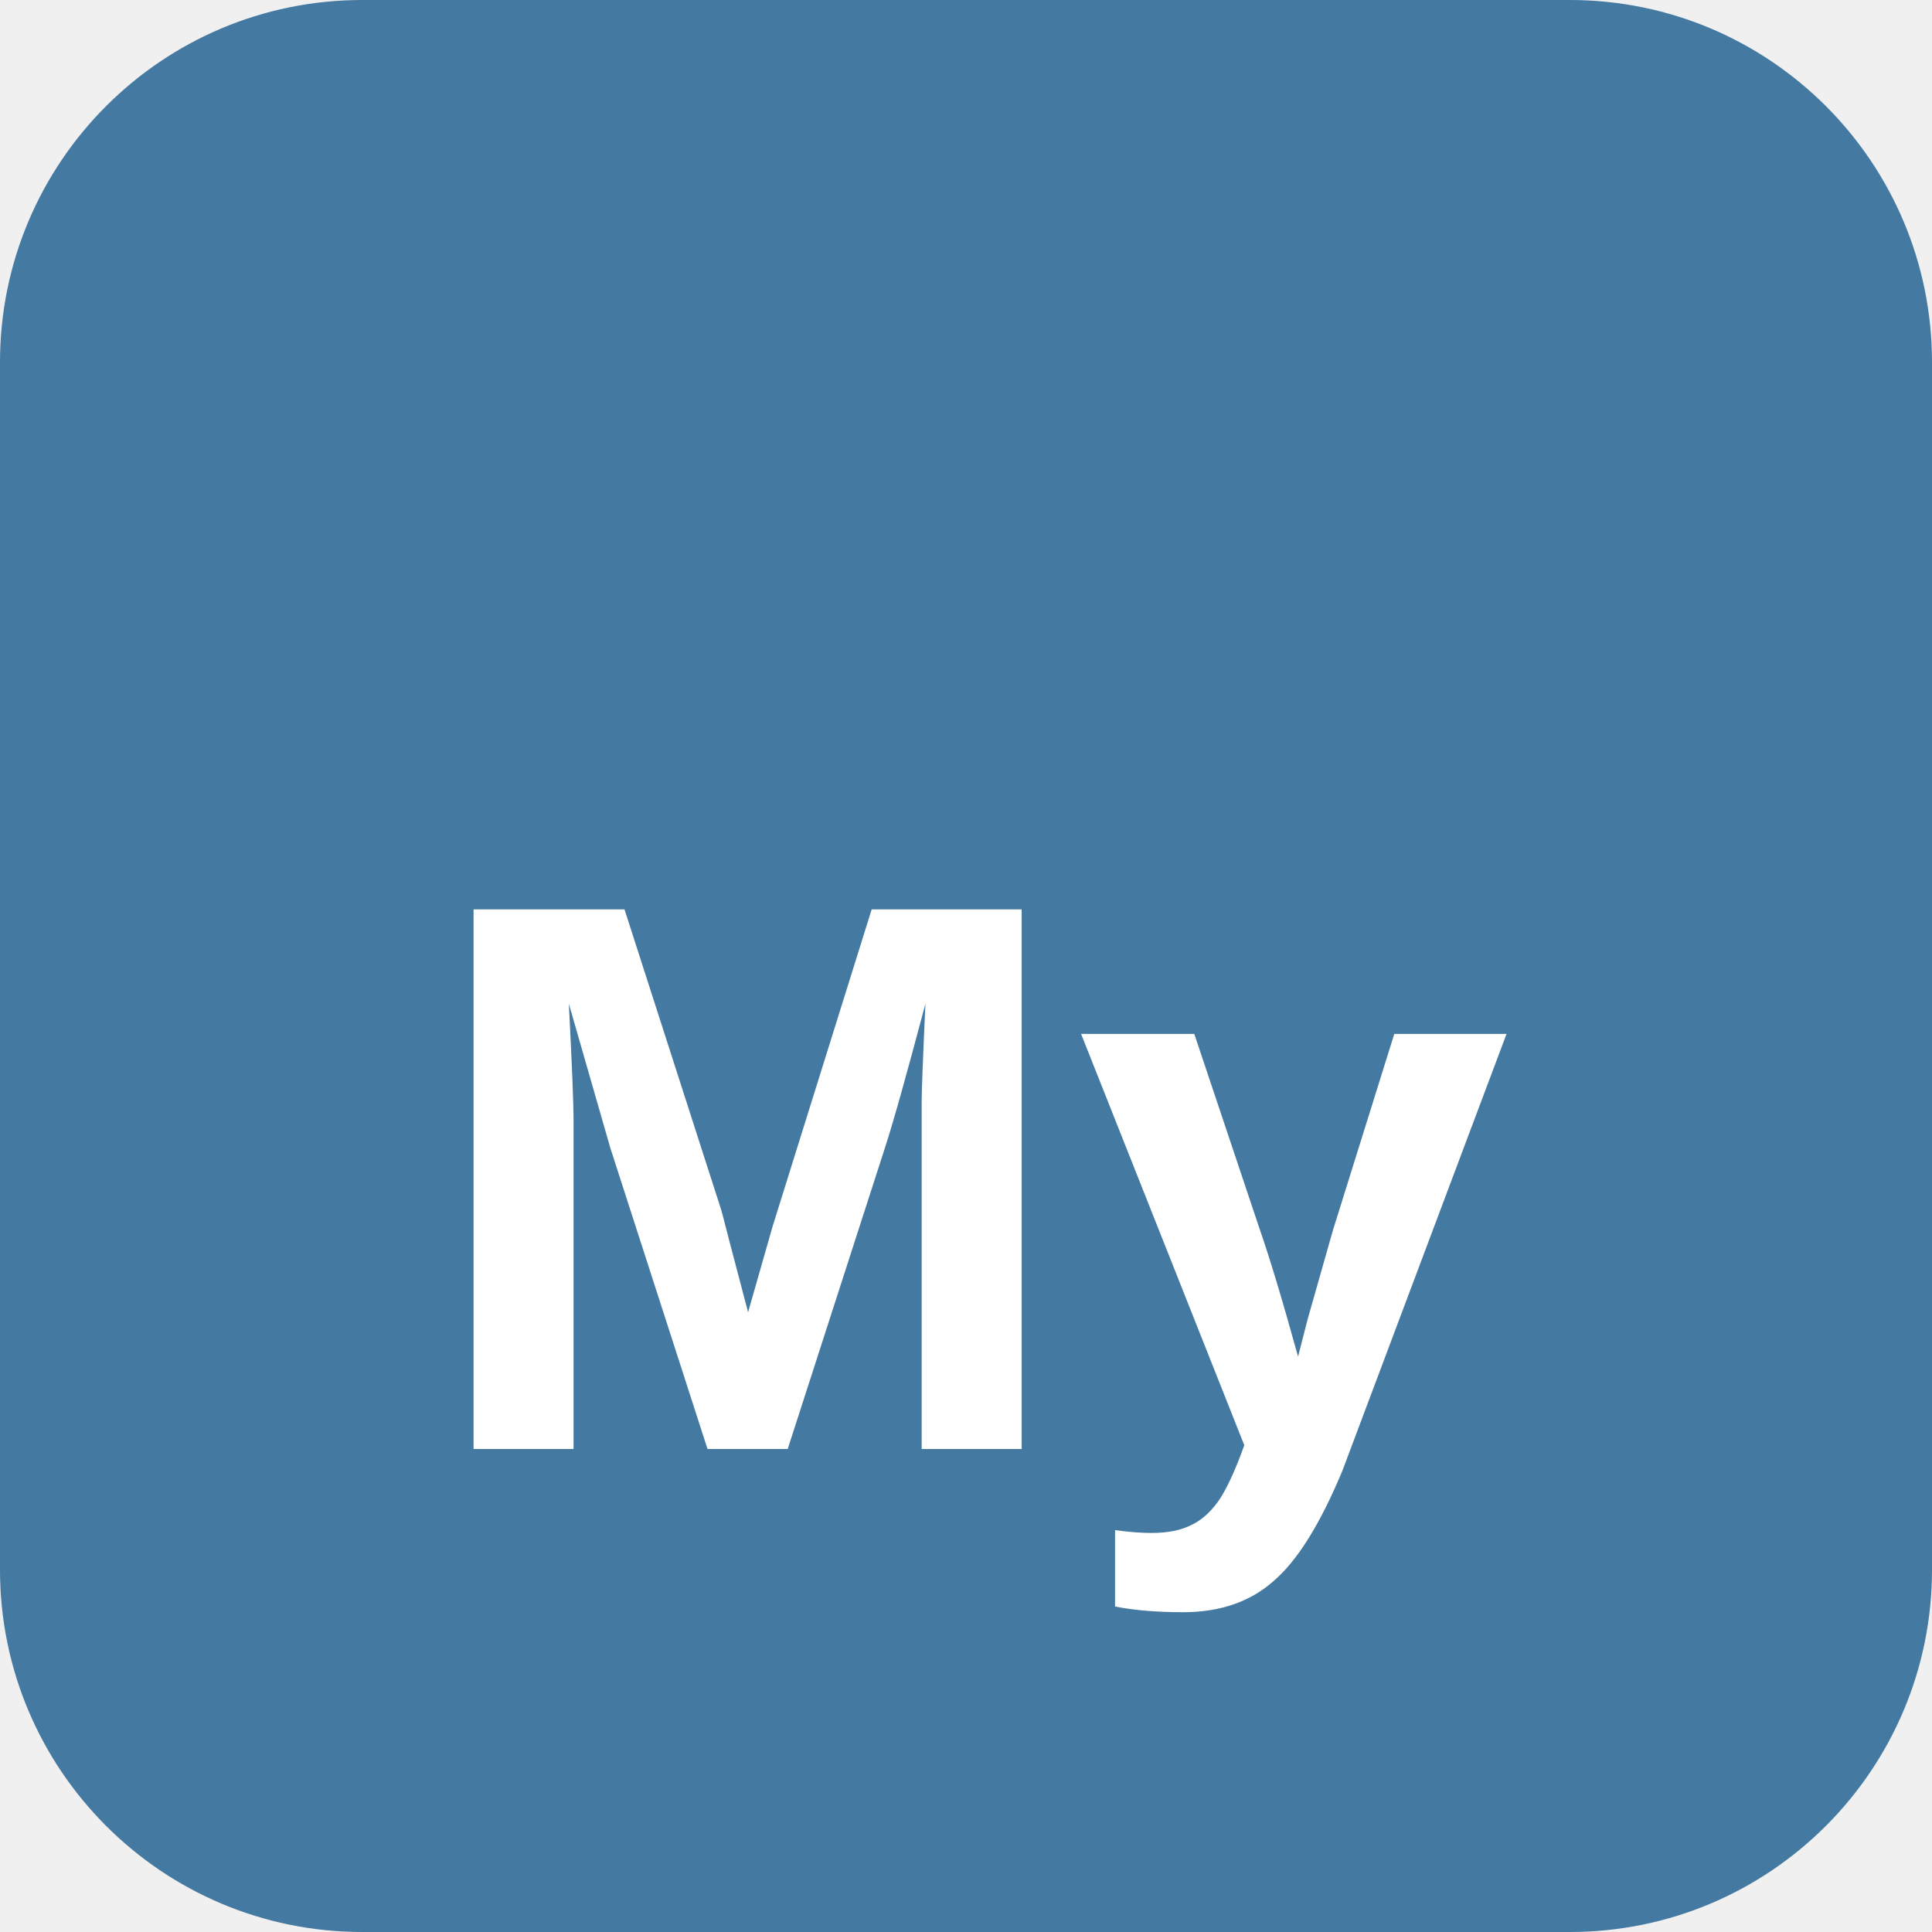
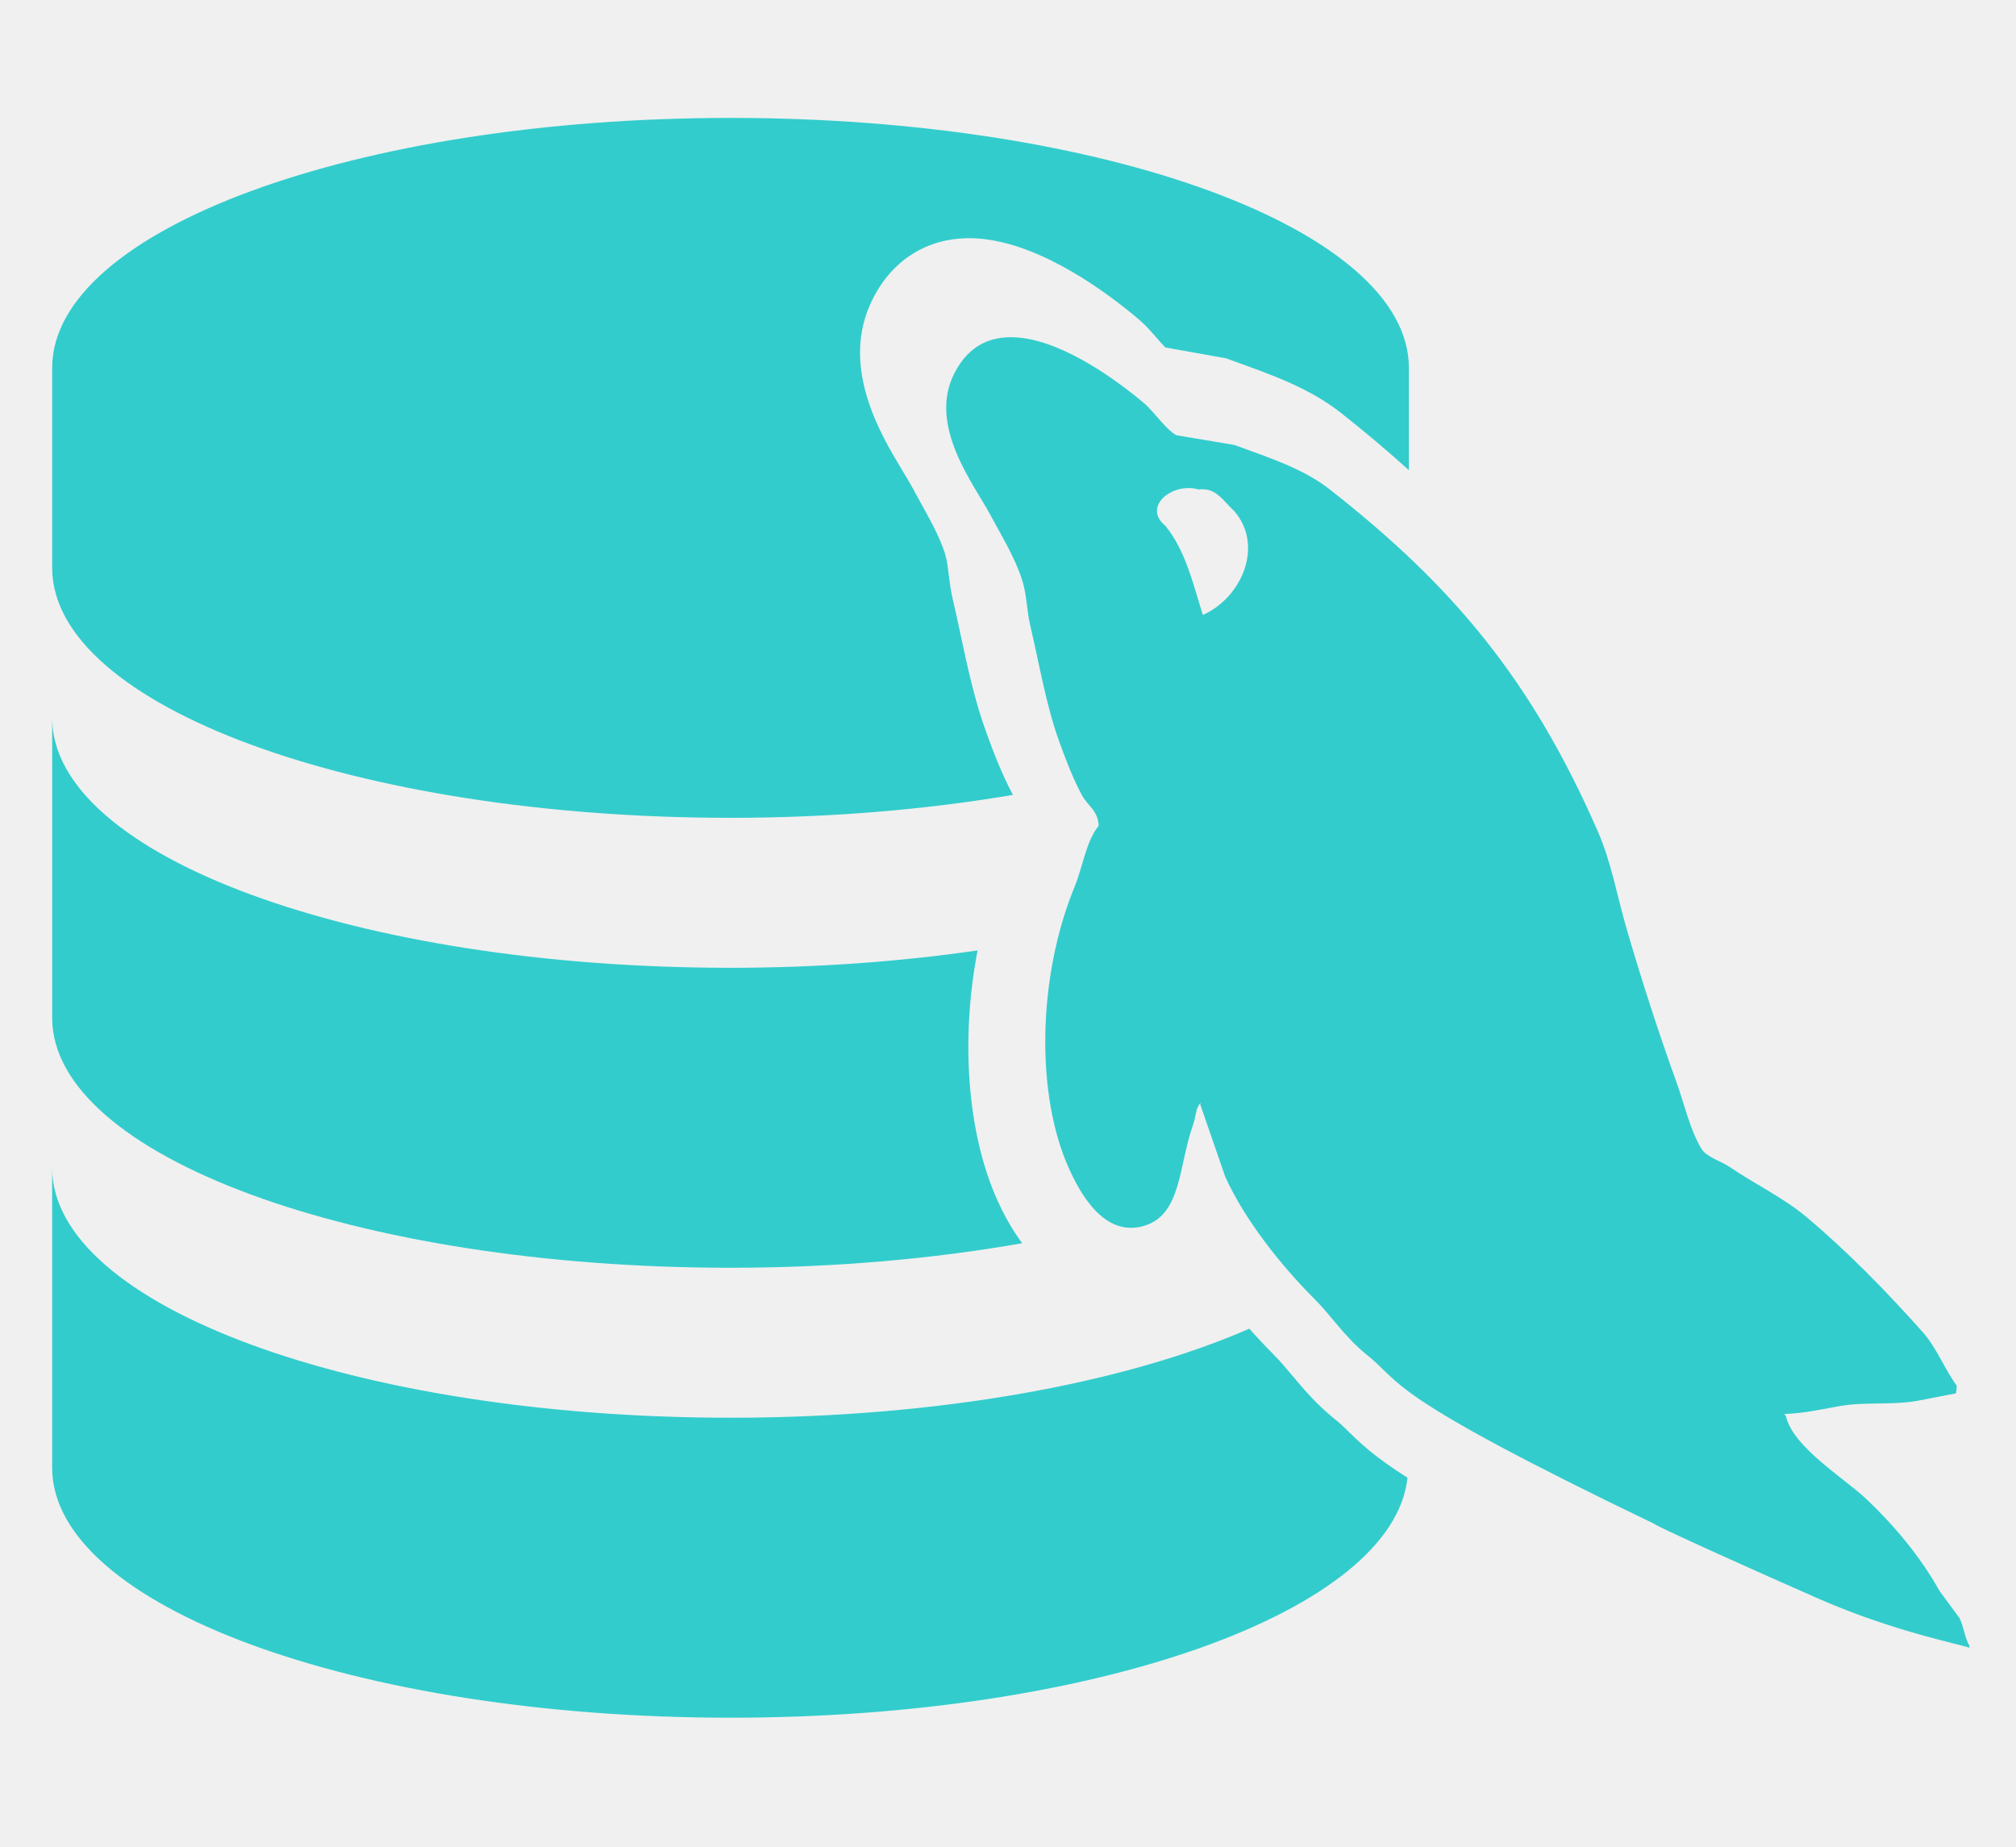
- <svg xmlns="http://www.w3.org/2000/svg" viewBox="0 0 32 32">
-   <rect width="32" height="32" rx="6" fill="#4479A1" />
-   <text x="16" y="24" font-family="Arial,sans-serif" font-size="13" font-weight="bold" fill="white" text-anchor="middle">My</text>
+ <svg xmlns="http://www.w3.org/2000/svg" t="1775138670787" class="icon" viewBox="0 0 1118 1024" version="1.1" p-id="31384" width="218.359" height="200">
+   <path d="M566.479 187.341c-15.046-1.806-28.694 2.712-37.354 19.888-14.579 28.894 11.039 61.388 19.761 77.682 6.104 11.408 14.126 24.402 18.021 36.922 2.601 8.268 2.369 16.173 4.403 24.859 5.032 21.322 8.826 44.474 16.103 64.468 3.638 10.075 7.658 20.627 12.651 29.861 3.075 5.647 9.053 8.666 9.209 16.894-6.975 8.474-8.761 22.57-13.335 33.741-20.668 50.281-21.558 115.317-3.231 155.974 5.607 12.48 19.188 39.286 42.326 31.879 20.22-6.462 18.574-33.128 26.54-55.702 1.772-5.108 1.373-9.118 4.187-12.374l-0.111 1.042c4.575 13.24 9.169 26.64 13.774 39.855 10.739 23.928 31.34 49.753 49.346 67.694 9.34 9.299 16.813 21.019 28.608 30.661 20.889 16.425 7.85 20.999 159.868 94.162 1.751 1.702 60.105 27.914 91.104 41.501 42.365 18.609 80.363 25.634 83.776 27.289l0.08-1.021c-2.702-4.634-3.114-10.719-5.555-15.495l-11.05-14.995c-10.614-19.007-24.905-36.086-40.379-50.77-12.334-11.731-40.942-28.906-44.821-46.211-0.292-0.433-0.654-0.785-0.922-1.172 9.597-0.142 21.227-2.602 30.249-4.272 15.157-2.683 28.186-0.363 43.801-3.035 7.055-1.399 14.155-2.712 21.215-4.121l0.433-4.177c-6.814-9.274-11.197-21.105-18.811-29.66-19.877-22.308-41.712-44.742-64.623-63.975-12.727-10.693-28.87-18.347-42.567-27.722-4.575-3.12-12.989-5.51-15.747-10.225-6.521-11.207-9.375-24.85-13.99-37.536-9.687-26.746-18.986-55.621-27.158-83.51-5.551-19.011-8.616-37.501-16.209-54.82-36.383-83.108-79.434-135.418-148.823-189.685-14.74-11.519-33.162-17.321-52.707-24.527-10.689-1.786-21.528-3.589-32.217-5.395-6.269-3.613-12.182-13.018-17.94-17.819-14.261-12.031-42.885-33.147-67.91-36.166h0.025v0.015z m101.63 83.988c7.101 0.559 10.916 7 16.234 11.946 16.829 19.047 4.252 48.25-17.286 57.665-5.5-17.321-9.461-35.383-20.753-49.382-13.154-10.693 4.011-24.401 18.454-20.154a13.597 13.597 0 0 1 3.392-0.085h-0.04v0.01z m79.963 522.641c-2.607-2.551-5.088-5.007-8.681-7.815-9.687-7.926-16.732-16.299-22.957-23.716-3.357-3.996-6.607-7.915-10.169-11.444a346.63 346.63 0 0 1-13.427-14.301c-69.002 30.168-172.217 49.376-287.712 49.376-207.78 0-376.204-62.037-376.204-138.572v166.304c0 76.535 168.419 138.598 376.204 138.598 202.698 0 367.482-59.109 375.423-133.052-18.504-11.791-25.75-18.815-32.479-25.378z" fill="#33cccc" p-id="31385" />
+   <path d="M553.138 665.533c-16.888-37.434-20.426-89.613-11.015-138.557-42.492 6.139-88.588 9.626-136.987 9.626-207.78 0-376.203-62.047-376.203-138.582V564.314c0 76.516 168.418 138.608 376.203 138.608 57.982 0 112.682-4.992 161.736-13.612-4.951-6.647-9.545-14.482-13.733-23.777z" fill="#33cccc" p-id="31386" />
+   <path d="M546.733 405.432c-6.196-17.034-10.145-35.427-13.954-53.2a977.262 977.262 0 0 0-4.349-19.647c-1.153-4.946-1.772-9.646-2.365-14.306-0.468-3.819-0.836-7.573-2.034-11.418-2.722-8.746-8.227-18.659-13.521-28.241l-4.685-8.519c-1.359-2.541-3.145-5.48-5.112-8.741-12.375-20.485-35.397-58.62-16.728-95.602 12.36-24.527 35.18-36.433 62.153-33.148 33.178 4.001 67.658 29.514 85.266 44.35 3.307 2.773 6.809 6.607 10.251 10.607 1.334 1.545 3.109 3.614 4.579 5.088l33.761 6.033 7.593 2.768c19.122 6.914 38.92 14.08 55.717 27.219a732.465 732.465 0 0 1 38.014 32.015v-56.713c0-76.53-168.424-138.598-376.179-138.598-207.786 0-376.209 62.063-376.209 138.598V314.852c0 76.511 168.418 138.598 376.209 138.598 55.969 0 108.897-4.644 156.617-12.706-6.039-11.176-10.804-23.576-15.025-35.311z" fill="#33cccc" p-id="31387" />
</svg>
